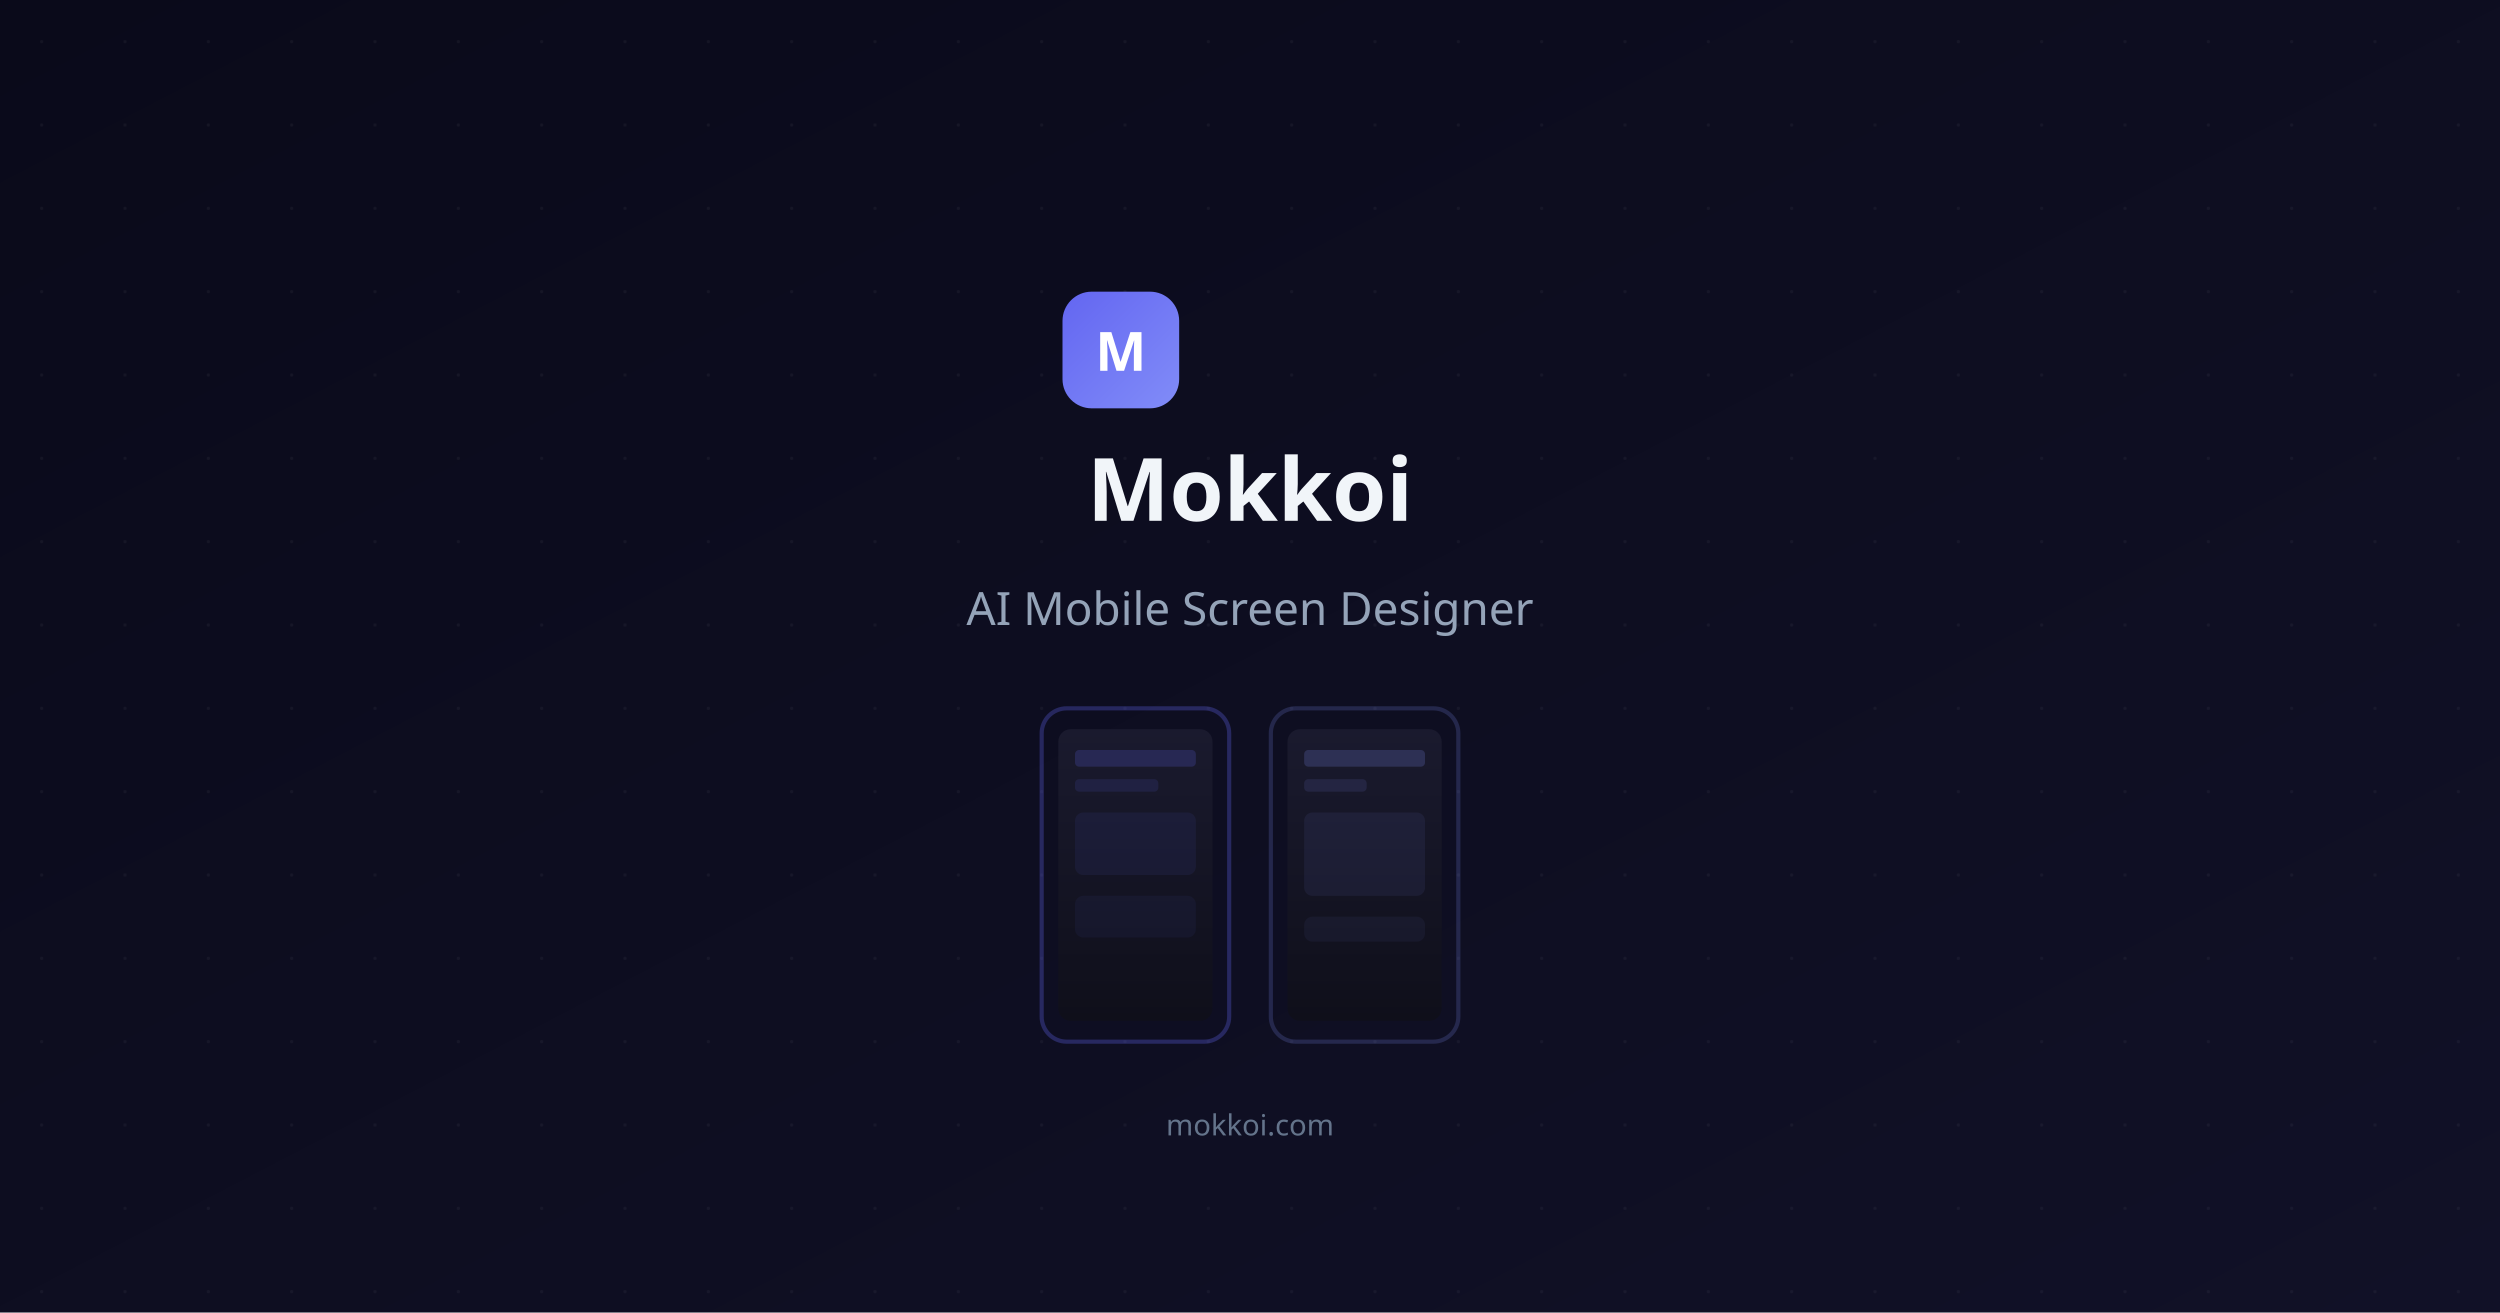
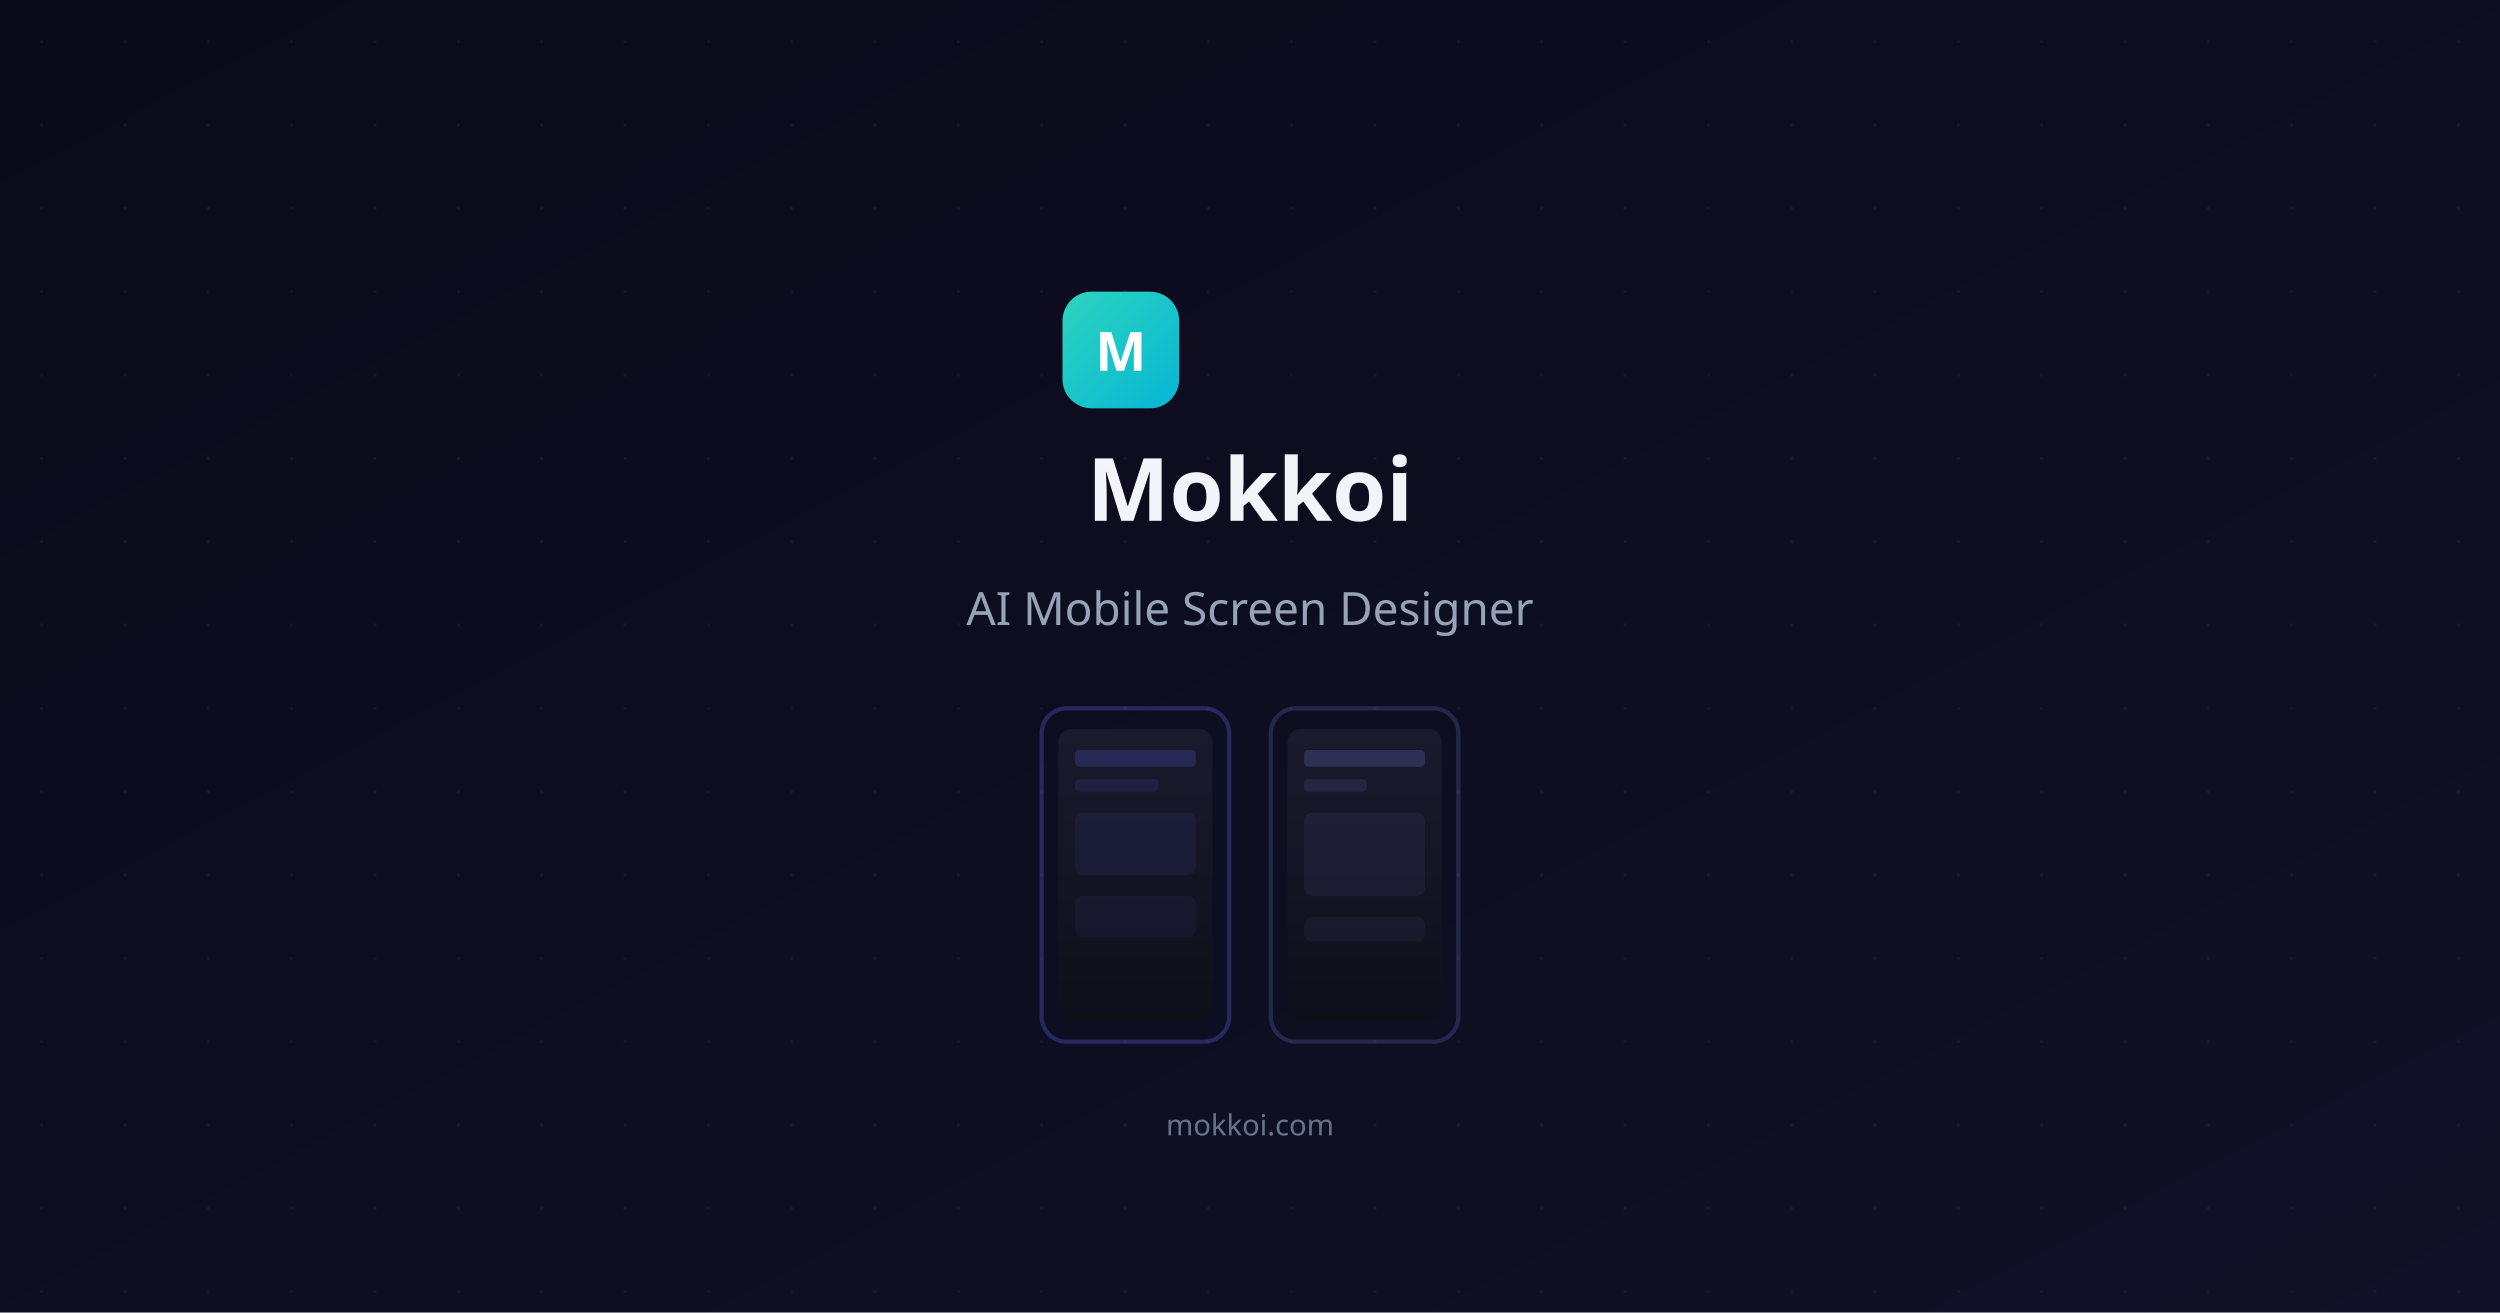
<svg xmlns="http://www.w3.org/2000/svg" width="1200" height="630" viewBox="0 0 1200 630">
  <defs>
    <linearGradient id="bg" x1="0" y1="0" x2="1" y2="1">
      <stop offset="0%" stop-color="#0a0a1a" />
      <stop offset="100%" stop-color="#111127" />
    </linearGradient>
    <linearGradient id="accent" x1="0" y1="0" x2="1" y2="1">
-       <stop offset="0%" stop-color="#6366f1" />
-       <stop offset="100%" stop-color="#818cf8" />
+       <stop offset="0%" stop-color="#2DD4BF" />
+       <stop offset="100%" stop-color="#06B6D4" />
    </linearGradient>
    <linearGradient id="phone-bg" x1="0" y1="0" x2="0" y2="1">
      <stop offset="0%" stop-color="#1a1a2e" />
      <stop offset="100%" stop-color="#0f0f1a" />
    </linearGradient>
  </defs>
  <rect width="1200" height="630" fill="url(#bg)" />
  <pattern id="dots" width="40" height="40" patternUnits="userSpaceOnUse">
    <circle cx="20" cy="20" r="0.8" fill="rgba(255,255,255,0.04)" />
  </pattern>
  <rect width="1200" height="630" fill="url(#dots)" />
  <rect x="510" y="140" width="56" height="56" rx="14" fill="url(#accent)" />
  <text x="538" y="178" font-family="system-ui, sans-serif" font-size="26" font-weight="800" fill="#fff" text-anchor="middle">M</text>
  <text x="600" y="250" font-family="system-ui, sans-serif" font-size="42" font-weight="700" fill="#f1f5f9" text-anchor="middle">Mokkoi</text>
  <text x="600" y="300" font-family="system-ui, sans-serif" font-size="22" font-weight="400" fill="#94a3b8" text-anchor="middle">AI Mobile Screen Designer</text>
  <rect x="500" y="340" width="90" height="160" rx="12" fill="none" stroke="rgba(99,102,241,0.3)" stroke-width="2" />
  <rect x="508" y="350" width="74" height="140" rx="6" fill="url(#phone-bg)" />
  <rect x="516" y="360" width="58" height="8" rx="2" fill="rgba(99,102,241,0.2)" />
  <rect x="516" y="374" width="40" height="6" rx="2" fill="rgba(99,102,241,0.12)" />
  <rect x="516" y="390" width="58" height="30" rx="4" fill="rgba(99,102,241,0.08)" />
  <rect x="516" y="430" width="58" height="20" rx="4" fill="rgba(99,102,241,0.06)" />
  <rect x="610" y="340" width="90" height="160" rx="12" fill="none" stroke="rgba(129,140,248,0.2)" stroke-width="2" />
  <rect x="618" y="350" width="74" height="140" rx="6" fill="url(#phone-bg)" />
  <rect x="626" y="360" width="58" height="8" rx="2" fill="rgba(129,140,248,0.2)" />
  <rect x="626" y="374" width="30" height="6" rx="2" fill="rgba(129,140,248,0.12)" />
  <rect x="626" y="390" width="58" height="40" rx="4" fill="rgba(129,140,248,0.08)" />
  <rect x="626" y="440" width="58" height="12" rx="4" fill="rgba(129,140,248,0.06)" />
  <text x="600" y="545" font-family="system-ui, sans-serif" font-size="14" font-weight="500" fill="#64748b" text-anchor="middle">mokkoi.com</text>
</svg>
